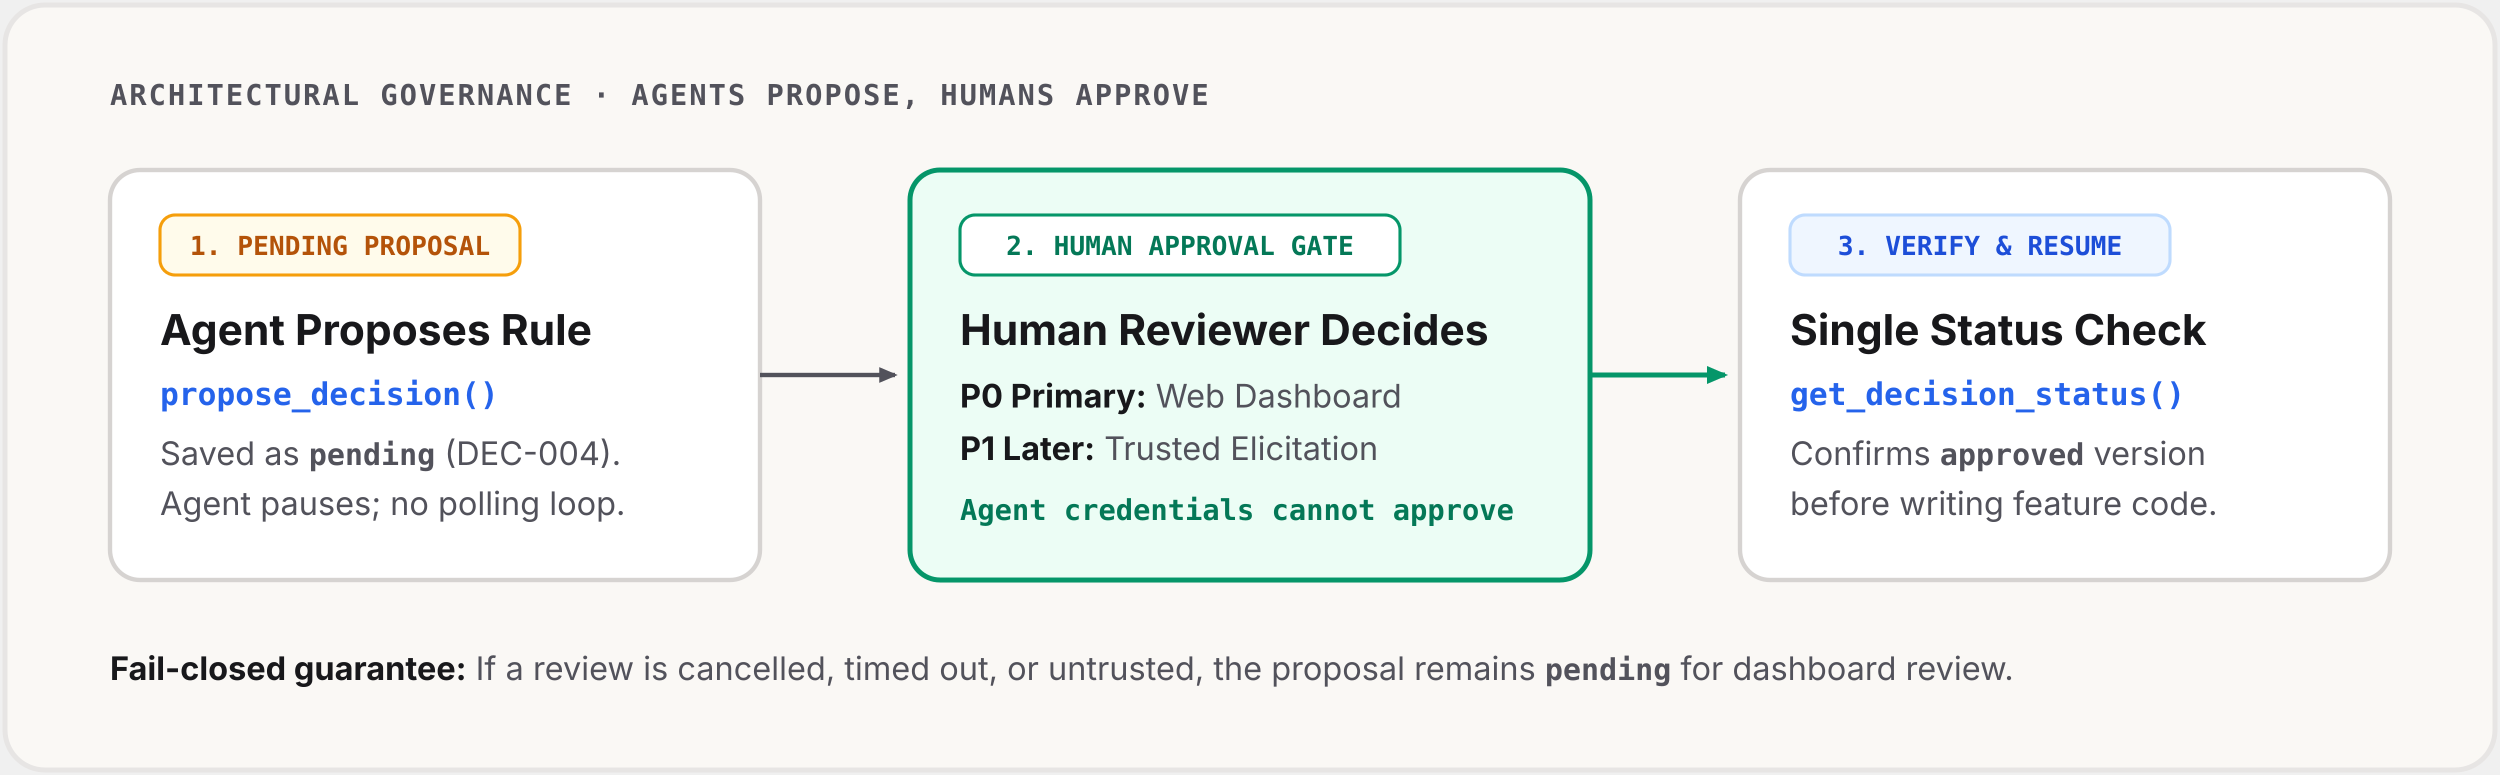
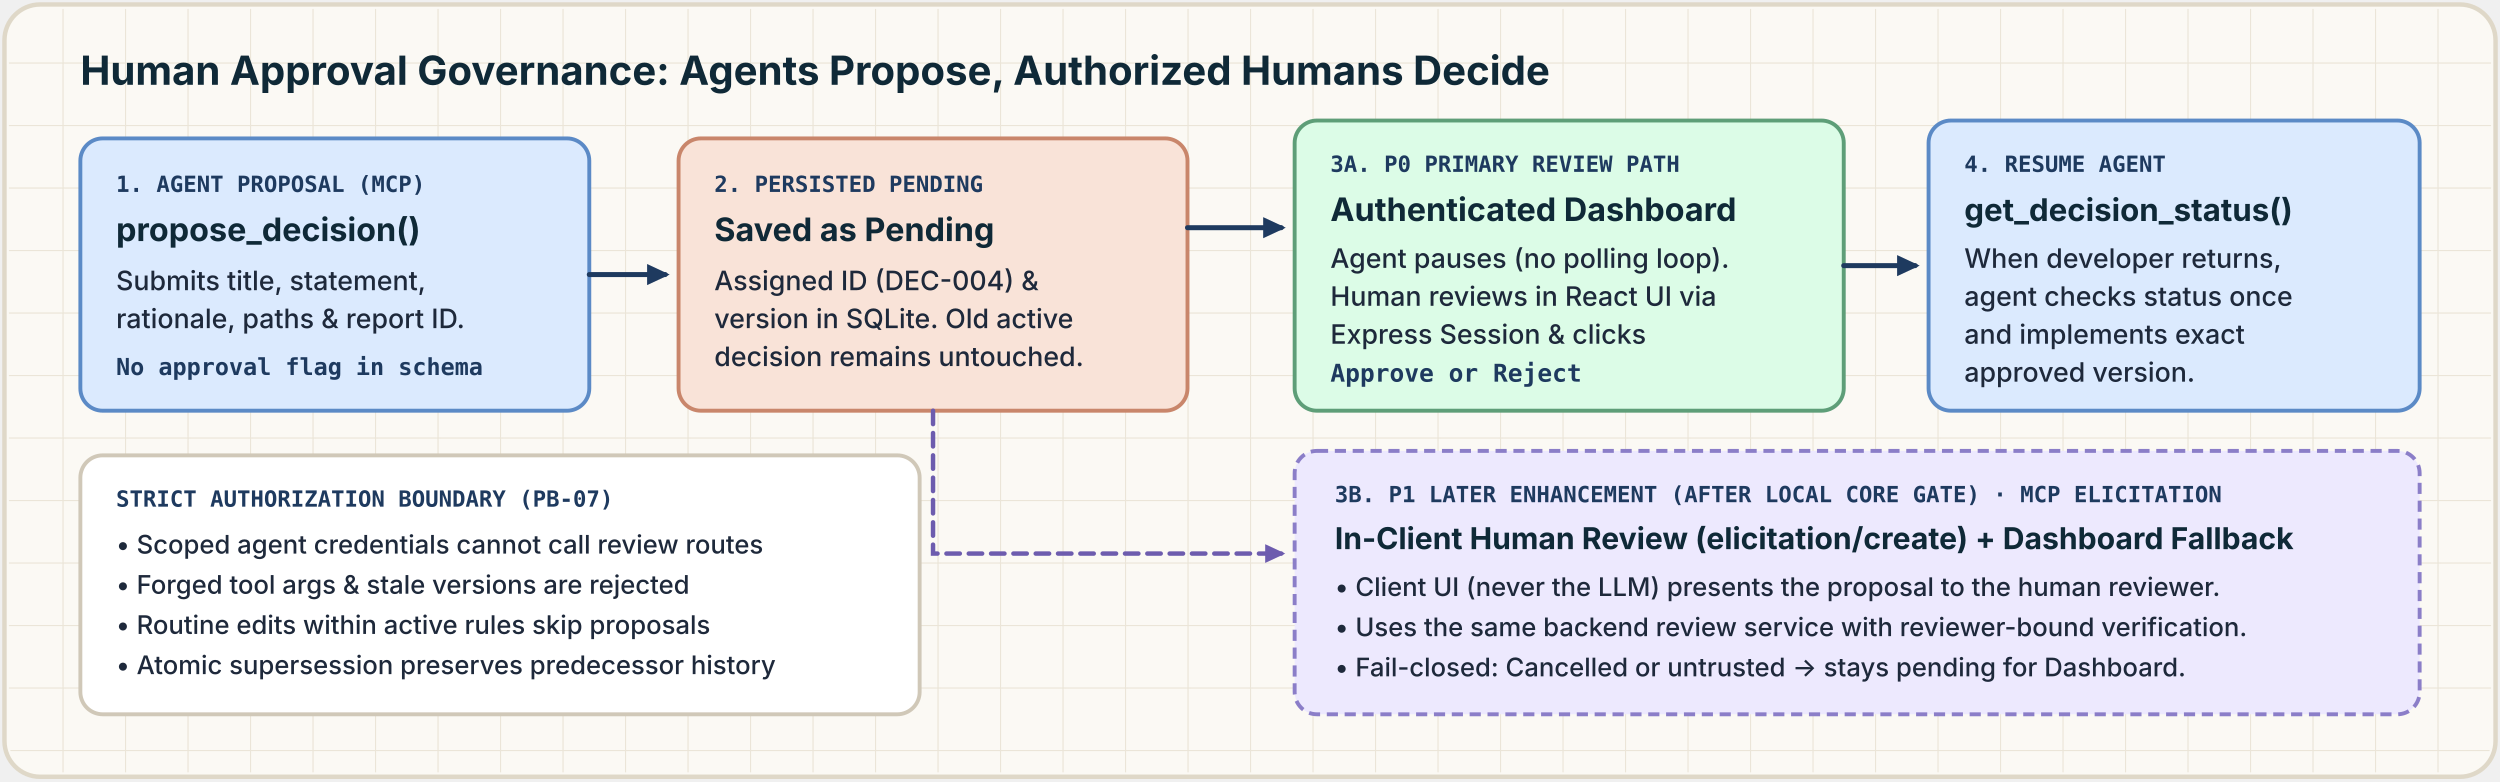
- <svg xmlns="http://www.w3.org/2000/svg" viewBox="0 0 1000 310" width="100%" height="100%" role="img" aria-labelledby="gov-title gov-desc">
+ <svg xmlns="http://www.w3.org/2000/svg" viewBox="0 0 1120 350" width="100%" height="100%" role="img" aria-labelledby="gov-title gov-desc">
  <defs>
+     <pattern id="bp-grid-g" width="28" height="28" patternUnits="userSpaceOnUse">
+       <path d="M 28 0 L 0 0 0 28" fill="none" stroke="#EBE5D8" stroke-width="1" />
+     </pattern>
    <style>
-       .canvas { fill: #FAF8F5; stroke: #E7E5E4; stroke-width: 2; }
-       .card { fill: #FFFFFF; stroke: #D6D3D1; stroke-width: 1.75; }
-       .card-gate { fill: #ECFDF5; stroke: #059669; stroke-width: 2; }
-       .badge-amber { fill: #FFFBEB; stroke: #F59E0B; stroke-width: 1.25; }
-       .badge-green { fill: #FFFFFF; stroke: #059669; stroke-width: 1.25; }
-       .badge-blue { fill: #EFF6FF; stroke: #BFDBFE; stroke-width: 1.25; }
-       .t-head { fill: #18181B; font-family: -apple-system, BlinkMacSystemFont, "Segoe UI", Inter, Helvetica, Arial, sans-serif; font-weight: 700; }
-       .t-body { fill: #52525B; font-family: -apple-system, BlinkMacSystemFont, "Segoe UI", Inter, Helvetica, Arial, sans-serif; font-weight: 400; }
-       .t-mono { font-family: ui-monospace, SFMono-Regular, "SF Mono", Menlo, Consolas, monospace; font-weight: 600; }
-       .line { fill: none; stroke: #52525B; stroke-width: 1.75; }
-       .line-green { fill: none; stroke: #059669; stroke-width: 2; }
+       .canvas { fill: #FBF9F4; stroke: #DFD8C8; stroke-width: 2; }
+       .panel { fill: #FFFFFF; stroke: #D0C8B8; stroke-width: 1.75; }
+       .b-agent { fill: #DBEAFE; stroke: #5B8AC6; stroke-width: 1.75; }
+       .b-pos { fill: #F9E3D8; stroke: #C9866B; stroke-width: 1.75; }
+       .b-rev { fill: #DCFCE7; stroke: #5E9E78; stroke-width: 1.75; }
+       .b-p1 { fill: #EDE9FE; stroke: #8B7EC8; stroke-width: 1.75; stroke-dasharray: 5 3; }
+       .t-head { fill: #0F2937; font-family: -apple-system, BlinkMacSystemFont, "Segoe UI", Inter, Helvetica, Arial, sans-serif; font-weight: 700; }
+       .t-body { fill: #1E293B; font-family: -apple-system, BlinkMacSystemFont, "Segoe UI", Inter, Helvetica, Arial, sans-serif; font-weight: 500; }
+       .t-mono { fill: #1E3A5F; font-family: ui-monospace, SFMono-Regular, "SF Mono", Menlo, Consolas, monospace; font-weight: 600; }
+       .w-solid { fill: none; stroke: #1E3A5F; stroke-width: 2.25; stroke-linecap: round; }
+       .w-dash { fill: none; stroke: #6D5CAE; stroke-width: 2; stroke-dasharray: 6 4; stroke-linecap: round; }
    </style>
-     <marker id="ar-g" viewBox="0 0 10 10" refX="7" refY="5" markerWidth="6" markerHeight="6" orient="auto">
-       <path d="M 1 2 L 8 5 L 1 8 z" fill="#52525B" />
+     <marker id="mg-n" viewBox="0 0 10 10" refX="7" refY="5" markerWidth="6" markerHeight="6" orient="auto">
+       <path d="M 1 1.5 L 8.5 5 L 1 8.5 z" fill="#1E3A5F" />
    </marker>
-     <marker id="ar-ok" viewBox="0 0 10 10" refX="7" refY="5" markerWidth="6" markerHeight="6" orient="auto">
-       <path d="M 1 2 L 8 5 L 1 8 z" fill="#059669" />
+     <marker id="mg-p" viewBox="0 0 10 10" refX="7" refY="5" markerWidth="6" markerHeight="6" orient="auto">
+       <path d="M 1 1.5 L 8.5 5 L 1 8.5 z" fill="#6D5CAE" />
    </marker>
  </defs>
-   <rect x="2" y="2" width="996" height="306" rx="16" class="canvas" />
-   <text x="44" y="42" class="t-mono" font-size="11.5" fill="#52525B" letter-spacing="0.8">ARCHITECTURAL GOVERNANCE · AGENTS PROPOSE, HUMANS APPROVE</text>
-   <g transform="translate(44, 68)">
-     <rect x="0" y="0" width="260" height="164" rx="12" class="card" />
-     <rect x="20" y="18" width="144" height="24" rx="6" class="badge-amber" />
-     <text x="92" y="34" text-anchor="middle" class="t-mono" font-size="10.5" fill="#B45309">1. PENDING PROPOSAL</text>
-     <text x="20" y="70" class="t-head" font-size="17">Agent Proposes Rule</text>
-     <text x="20" y="94" class="t-mono" font-size="12.5" fill="#2563EB">propose_decision()</text>
-     <text x="20" y="118" class="t-body" font-size="13">Saved as <tspan class="t-mono" font-size="12">pending</tspan> (DEC-004).</text>
-     <text x="20" y="138" class="t-body" font-size="13">Agent pauses; no polling loop.</text>
+   <rect x="2" y="2" width="1116" height="346" rx="16" class="canvas" />
+   <rect x="4" y="4" width="1112" height="342" rx="14" fill="url(#bp-grid-g)" />
+   <text x="36" y="38" class="t-head" font-size="18">Human Approval Governance: Agents Propose, Authorized Humans Decide</text>
+   <g transform="translate(36, 62)">
+     <rect x="0" y="0" width="228" height="122" rx="10" class="b-agent" />
+     <text x="16" y="24" class="t-mono" font-size="10" fill="#2D5A88">1. AGENT PROPOSAL (MCP)</text>
+     <text x="16" y="46" class="t-head" font-size="14.5">propose_decision()</text>
+     <text x="16" y="68" class="t-body" font-size="12">Submits title, statement,</text>
+     <text x="16" y="85" class="t-body" font-size="12">rationale, paths &amp; report ID.</text>
+     <text x="16" y="106" class="t-mono" font-size="10.5" fill="#2D5A88">No approval flag in schema</text>
  </g>
-   <line x1="304" y1="150" x2="358" y2="150" class="line" marker-end="url(#ar-g)" />
-   <g transform="translate(364, 68)">
-     <rect x="0" y="0" width="272" height="164" rx="12" class="card-gate" />
-     <rect x="20" y="18" width="176" height="24" rx="6" class="badge-green" />
-     <text x="108" y="34" text-anchor="middle" class="t-mono" font-size="10.5" fill="#047857">2. HUMAN APPROVAL GATE</text>
-     <text x="20" y="70" class="t-head" font-size="17" fill="#064E3B">Human Reviewer Decides</text>
-     <text x="20" y="95" class="t-body" font-size="13" fill="#065F46">
-       <tspan class="t-head" fill="#064E3B">P0 Primary:</tspan> Web Dashboard</text>
-     <text x="20" y="116" class="t-body" font-size="13" fill="#065F46">
-       <tspan class="t-head" fill="#064E3B">P1 Later:</tspan> Trusted Elicitation</text>
-     <text x="20" y="140" class="t-mono" font-size="11.5" fill="#047857">Agent credentials cannot approve</text>
+   <line x1="264" y1="123" x2="298" y2="123" class="w-solid" marker-end="url(#mg-n)" />
+   <g transform="translate(304, 62)">
+     <rect x="0" y="0" width="228" height="122" rx="10" class="b-pos" />
+     <text x="16" y="24" class="t-mono" font-size="10" fill="#8C4A32">2. PERSISTED PENDING</text>
+     <text x="16" y="46" class="t-head" font-size="14.5">Saved as Pending</text>
+     <text x="16" y="68" class="t-body" font-size="12">Assigned ID (DEC-004) &amp;</text>
+     <text x="16" y="85" class="t-body" font-size="12">version in SQLite. Old active</text>
+     <text x="16" y="102" class="t-body" font-size="12">decision remains untouched.</text>
  </g>
-   <line x1="636" y1="150" x2="690" y2="150" class="line-green" marker-end="url(#ar-ok)" />
-   <g transform="translate(696, 68)">
-     <rect x="0" y="0" width="260" height="164" rx="12" class="card" />
-     <rect x="20" y="18" width="152" height="24" rx="6" class="badge-blue" />
-     <text x="96" y="34" text-anchor="middle" class="t-mono" font-size="10.5" fill="#1D4ED8">3. VERIFY &amp; RESUME</text>
-     <text x="20" y="70" class="t-head" font-size="17">Single Status Check</text>
-     <text x="20" y="94" class="t-mono" font-size="12.5" fill="#2563EB">get_decision_status()</text>
-     <text x="20" y="118" class="t-body" font-size="13">Confirms <tspan class="t-mono" font-size="12">approved</tspan> version</text>
-     <text x="20" y="138" class="t-body" font-size="13">before writing feature code.</text>
+   <path d="M 532 102 L 574 102" class="w-solid" marker-end="url(#mg-n)" />
+   <path d="M 418 184 L 418 248 L 574 248" class="w-dash" marker-end="url(#mg-p)" />
+   <g transform="translate(580, 54)">
+     <rect x="0" y="0" width="246" height="130" rx="10" class="b-rev" />
+     <text x="16" y="23" class="t-mono" font-size="10" fill="#276749">3A. P0 PRIMARY REVIEW PATH</text>
+     <text x="16" y="45" class="t-head" font-size="14.5">Authenticated Dashboard</text>
+     <text x="16" y="66" class="t-body" font-size="12">Agent pauses (no polling loop).</text>
+     <text x="16" y="83" class="t-body" font-size="12">Human reviews in React UI via</text>
+     <text x="16" y="100" class="t-body" font-size="12">Express Session &amp; clicks</text>
+     <text x="16" y="117" class="t-mono" font-size="11" fill="#276749">Approve or Reject</text>
  </g>
-   <text x="44" y="272" class="t-body" font-size="13">
-     <tspan class="t-head">Fail-closed guarantee:</tspan> If a review is cancelled, timed out, or untrusted, the proposal remains <tspan class="t-mono" font-size="12">pending</tspan> for dashboard review.
-   </text>
+   <line x1="826" y1="119" x2="858" y2="119" class="w-solid" marker-end="url(#mg-n)" />
+   <g transform="translate(864, 54)">
+     <rect x="0" y="0" width="220" height="130" rx="10" class="b-agent" />
+     <text x="16" y="23" class="t-mono" font-size="10" fill="#2D5A88">4. RESUME AGENT</text>
+     <text x="16" y="45" class="t-head" font-size="14">get_decision_status()</text>
+     <text x="16" y="66" class="t-body" font-size="12">When developer returns,</text>
+     <text x="16" y="83" class="t-body" font-size="12">agent checks status once</text>
+     <text x="16" y="100" class="t-body" font-size="12">and implements exact</text>
+     <text x="16" y="117" class="t-body" font-size="12">approved version.</text>
+   </g>
+   <g transform="translate(580, 202)">
+     <rect x="0" y="0" width="504" height="118" rx="10" class="b-p1" />
+     <text x="18" y="23" class="t-mono" font-size="10" fill="#5B4B9E">3B. P1 LATER ENHANCEMENT (AFTER LOCAL CORE GATE) · MCP ELICITATION</text>
+     <text x="18" y="44" class="t-head" font-size="13.5">In-Client Human Review (elicitation/create) + Dashboard Fallback</text>
+     <text x="18" y="65" class="t-body" font-size="11.5">• Client UI (never the LLM) presents the proposal to the human reviewer.</text>
+     <text x="18" y="83" class="t-body" font-size="11.5">• Uses the same backend review service with reviewer-bound verification.</text>
+     <text x="18" y="101" class="t-body" font-size="11.5">• Fail-closed: Cancelled or untrusted → stays pending for Dashboard.</text>
+   </g>
+   <g transform="translate(36, 204)">
+     <rect x="0" y="0" width="376" height="116" rx="10" class="panel" />
+     <text x="16" y="23" class="t-mono" font-size="10" fill="#8C4A32">STRICT AUTHORIZATION BOUNDARY (PB-07)</text>
+     <text x="16" y="44" class="t-body" font-size="11.5">• Scoped agent credentials cannot call review routes</text>
+     <text x="16" y="62" class="t-body" font-size="11.5">• Forged tool args &amp; stale versions are rejected</text>
+     <text x="16" y="80" class="t-body" font-size="11.5">• Routine edits within active rules skip proposals</text>
+     <text x="16" y="98" class="t-body" font-size="11.5">• Atomic supersession preserves predecessor history</text>
+   </g>
</svg>
